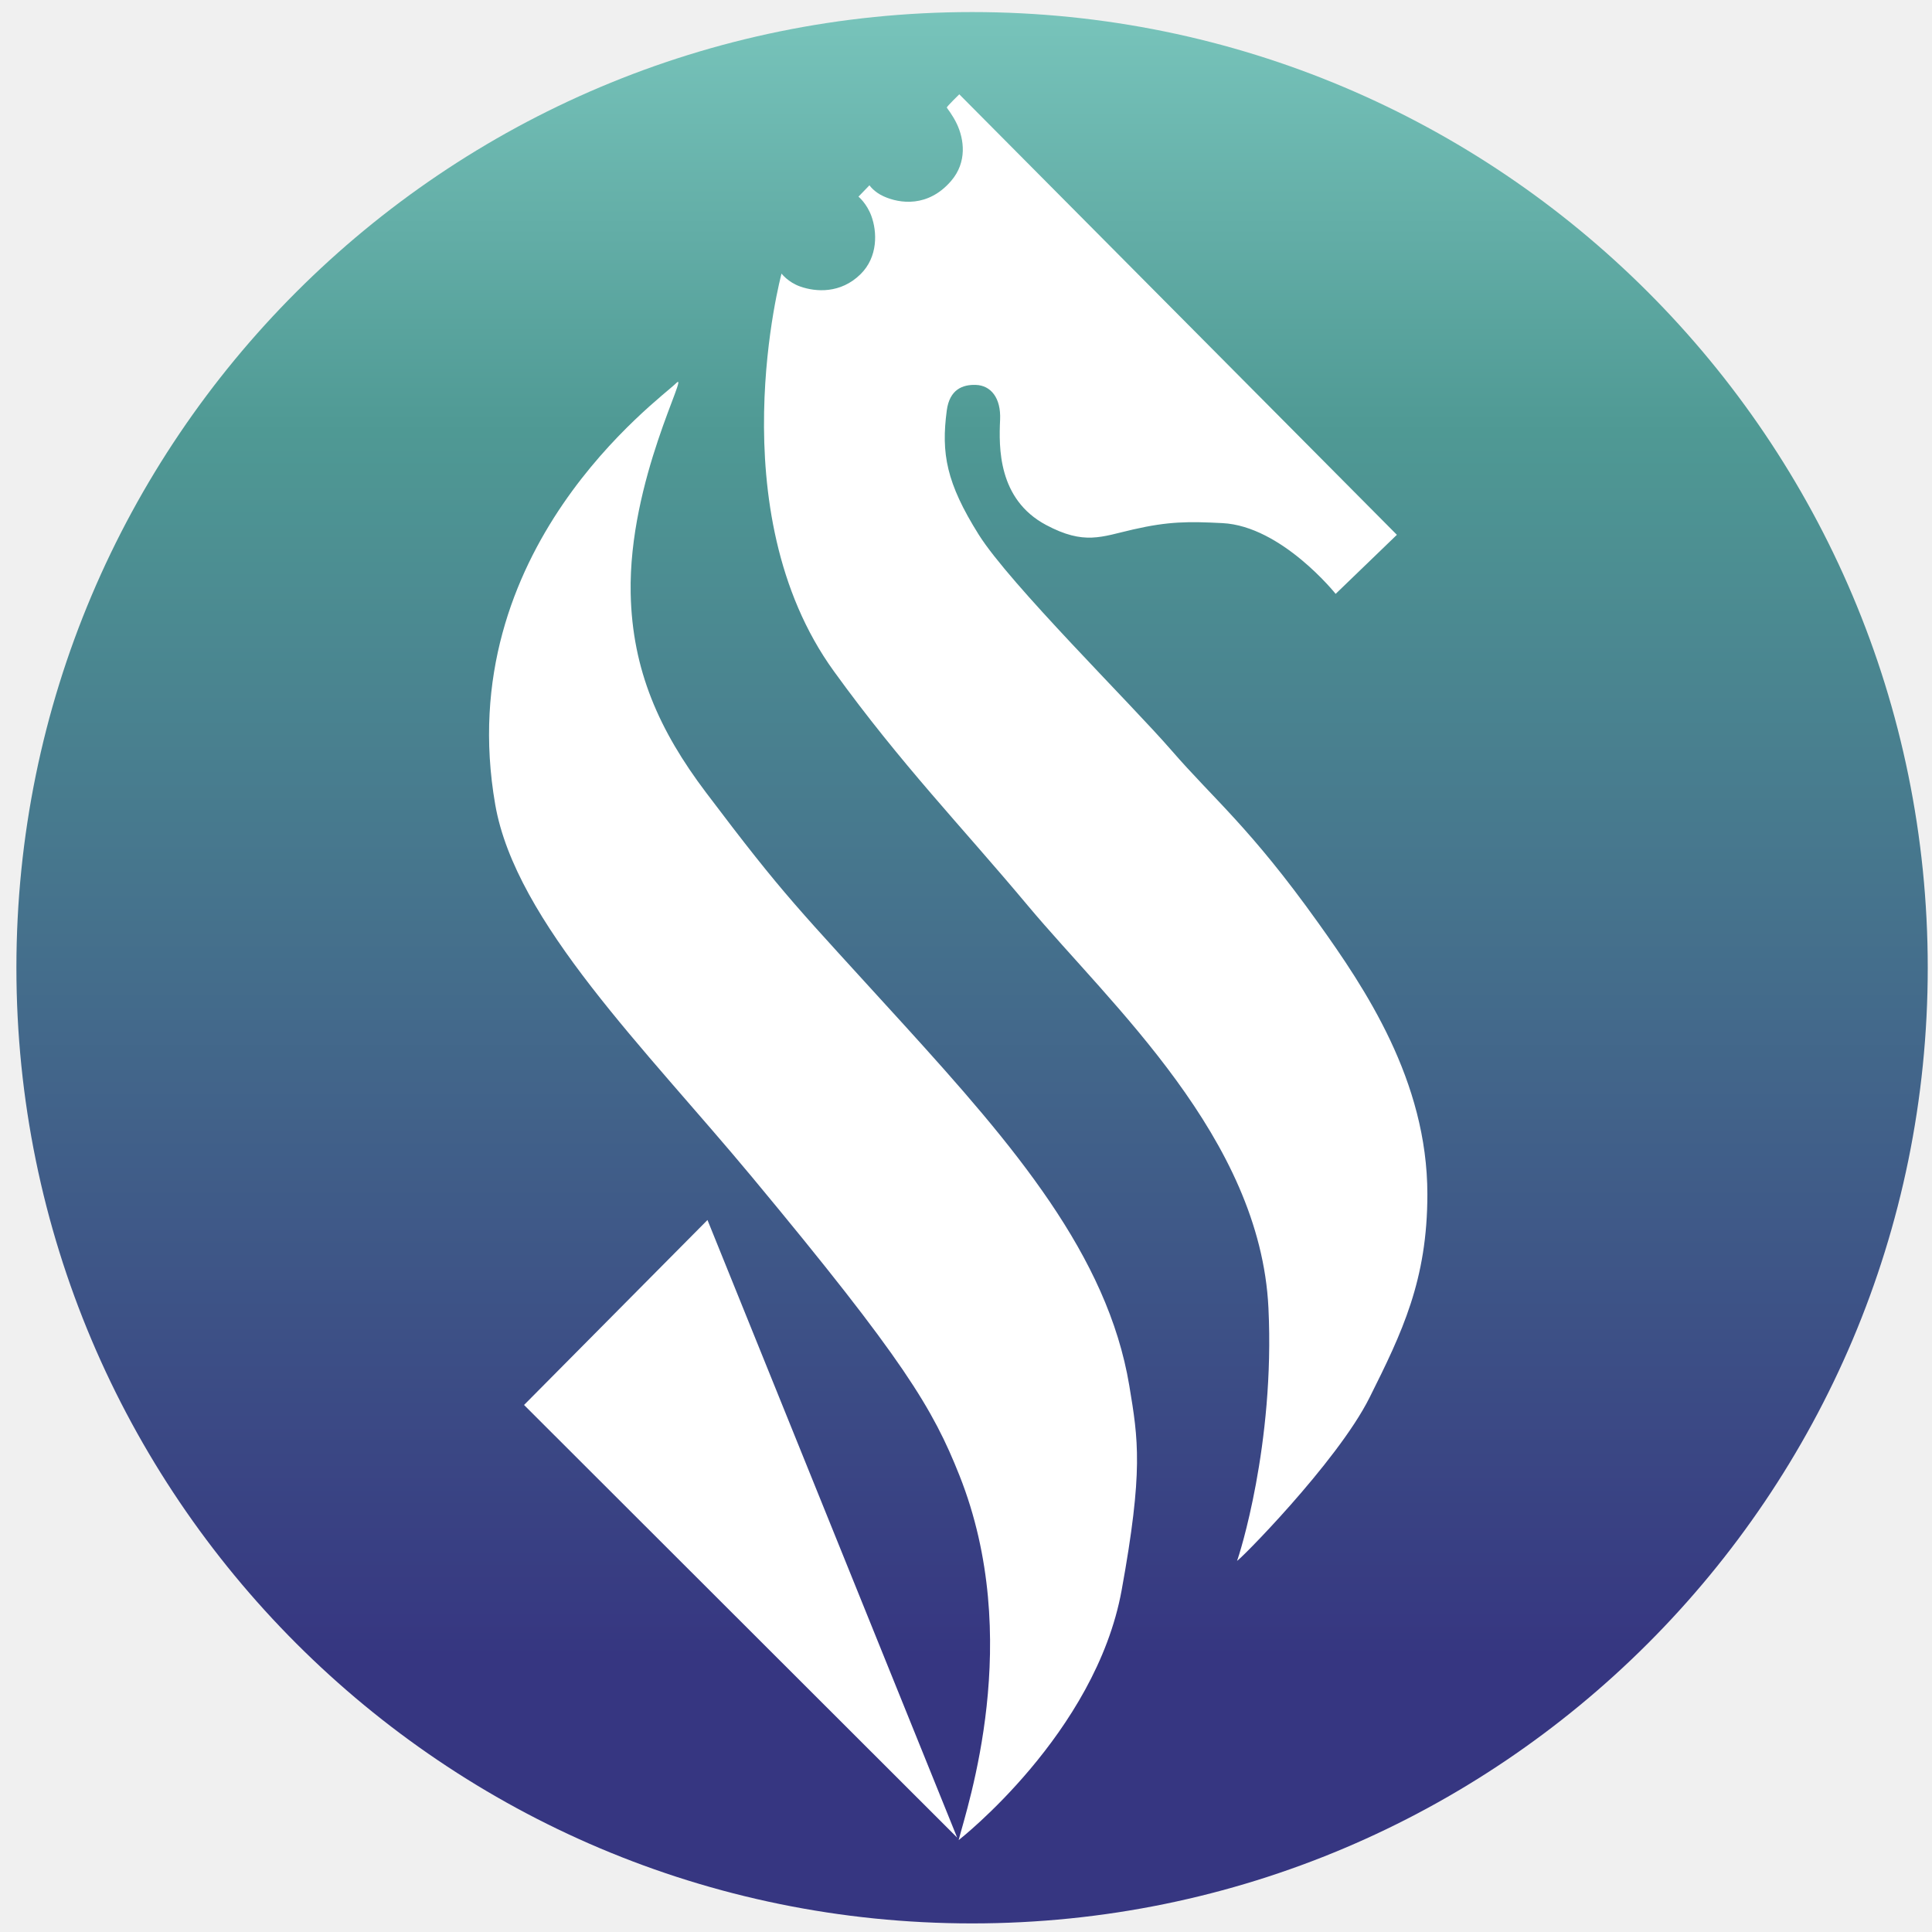
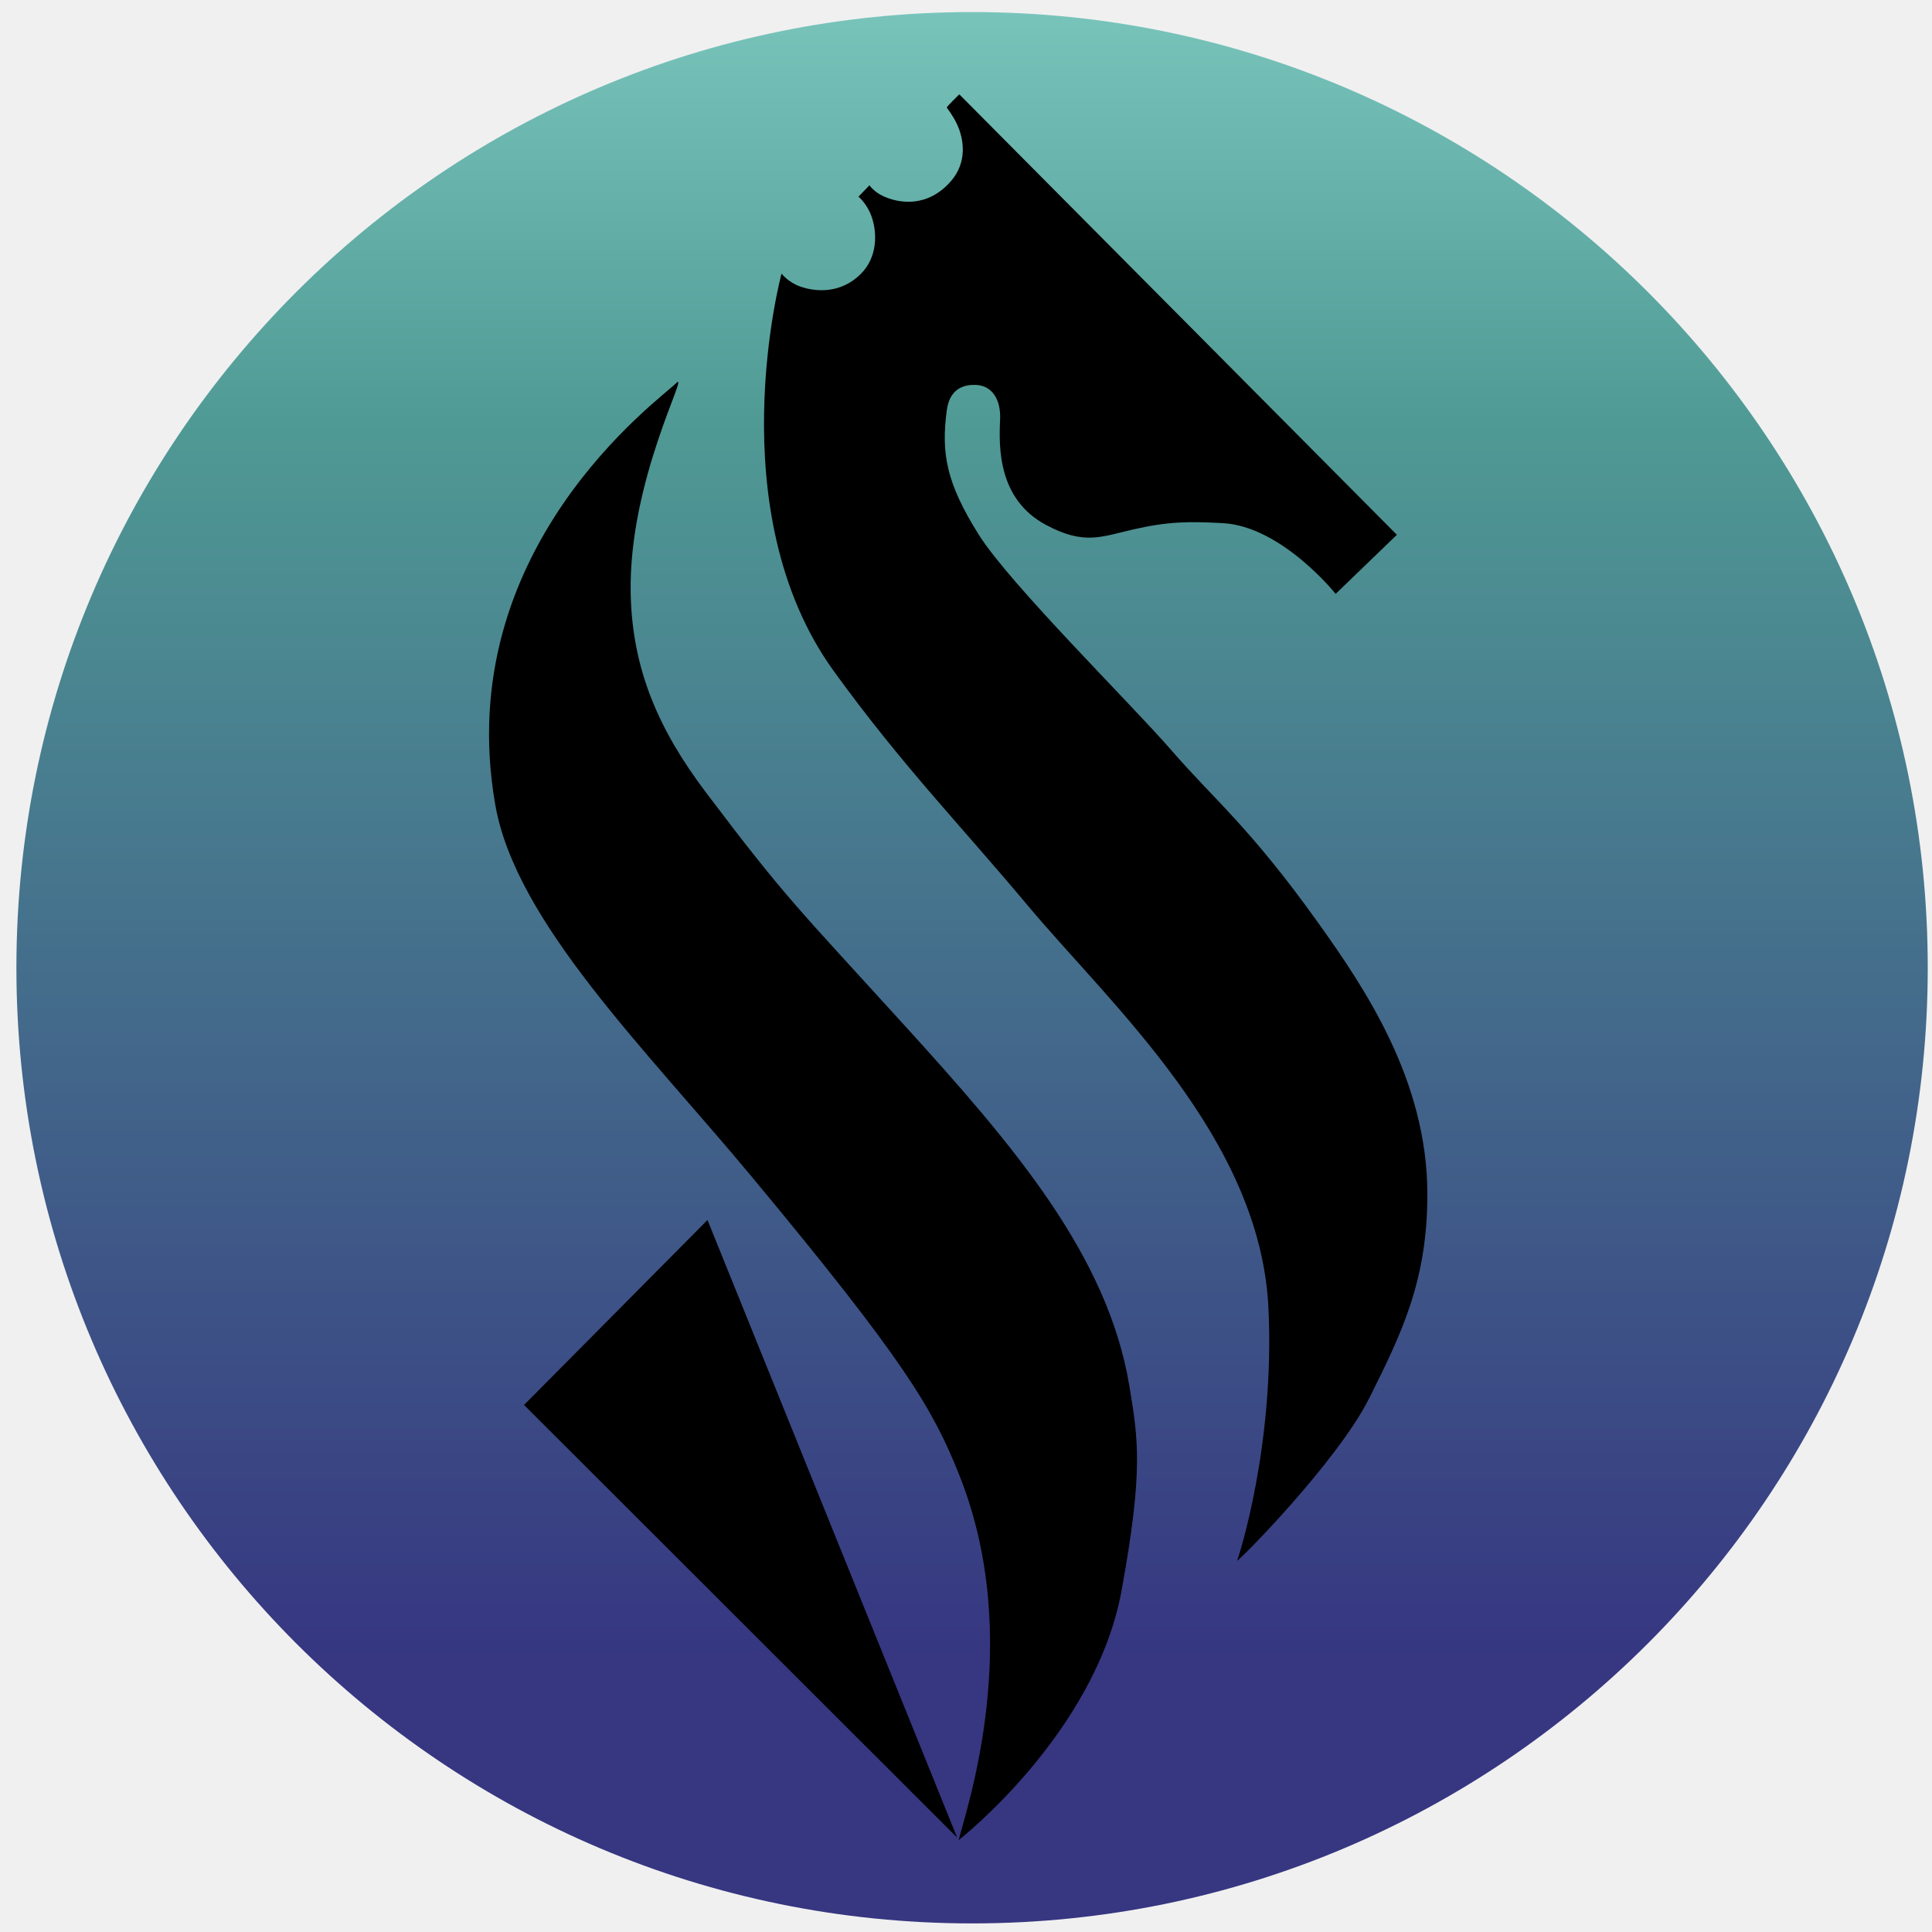
<svg xmlns="http://www.w3.org/2000/svg" width="100%" height="100%" viewBox="0 0 114 114" fill="none">
  <path fill-rule="evenodd" clip-rule="evenodd" d="M57.358 113.493C88.502 113.493 113.749 88.246 113.749 57.102C113.749 25.959 88.502 0.712 57.358 0.712C26.215 0.712 0.968 25.959 0.968 57.102C0.968 88.246 26.215 113.493 57.358 113.493Z" fill="url(#paint0_linear_0_3067)" />
-   <path fill-rule="evenodd" clip-rule="evenodd" d="M56.477 108.428L30.922 82.902L41.746 71.988L56.477 108.428Z" fill="#FFF" />
-   <path fill-rule="evenodd" clip-rule="evenodd" d="M39.898 22.608C38.936 23.57 26.598 32.388 29.222 47.477C30.428 54.408 38.079 61.879 44.386 69.468C53.356 80.262 55.055 83.134 56.616 87.067C60.442 96.703 57.074 106.579 56.567 108.577C56.567 108.577 64.646 102.286 66.184 93.831C67.466 86.779 67.168 84.957 66.635 81.758C65.353 74.066 59.83 67.609 53.361 60.493C46.95 53.441 46.373 53.006 41.657 46.761C38.899 43.108 37.305 39.545 37.214 35.012C37.08 28.333 40.747 21.758 39.898 22.608H39.898Z" fill="#FFF" />
-   <path fill-rule="evenodd" clip-rule="evenodd" d="M46.115 16.143C46.115 16.143 46.497 16.651 47.211 16.904C48.154 17.239 49.601 17.327 50.767 16.189C51.82 15.161 51.757 13.671 51.416 12.744C51.141 11.997 50.655 11.604 50.655 11.604L51.304 10.933C51.304 10.933 51.561 11.322 52.131 11.581C53.098 12.023 54.761 12.244 56.112 10.688C57.095 9.554 56.872 8.195 56.47 7.332C56.213 6.781 55.869 6.371 55.866 6.348C55.859 6.289 56.604 5.565 56.604 5.565L82.425 31.557L78.812 35.042C78.812 35.042 75.622 31.046 72.133 30.867C70.115 30.764 68.948 30.764 66.861 31.242C64.986 31.67 63.986 32.18 61.724 30.976C58.879 29.461 58.938 26.389 59.012 24.769C59.072 23.472 58.46 22.741 57.581 22.712C56.805 22.685 56.032 22.976 55.866 24.217C55.527 26.759 55.841 28.501 57.749 31.543C59.584 34.467 66.73 41.516 69.106 44.256C71.656 47.197 73.758 48.819 77.783 54.454C80.526 58.294 84.224 63.758 84.224 70.467C84.224 75.537 82.734 78.623 80.81 82.47C78.887 86.317 72.893 92.325 72.997 92.087C73.102 91.848 75.234 85.243 74.846 77.177C74.364 67.141 65.543 59.285 60.652 53.441C56.695 48.711 53.197 45.129 49.202 39.605C42.343 30.122 46.115 16.144 46.115 16.144V16.143Z" fill="#FFF" />
+   <path fill-rule="evenodd" clip-rule="evenodd" d="M56.477 108.428L30.922 82.902L41.746 71.988L56.477 108.428Z" fill="CURRENTCOLOR" />
+   <path fill-rule="evenodd" clip-rule="evenodd" d="M39.898 22.608C38.936 23.57 26.598 32.388 29.222 47.477C30.428 54.408 38.079 61.879 44.386 69.468C53.356 80.262 55.055 83.134 56.616 87.067C60.442 96.703 57.074 106.579 56.567 108.577C56.567 108.577 64.646 102.286 66.184 93.831C67.466 86.779 67.168 84.957 66.635 81.758C65.353 74.066 59.83 67.609 53.361 60.493C46.95 53.441 46.373 53.006 41.657 46.761C38.899 43.108 37.305 39.545 37.214 35.012C37.08 28.333 40.747 21.758 39.898 22.608H39.898Z" fill="CURRENTCOLOR" />
+   <path fill-rule="evenodd" clip-rule="evenodd" d="M46.115 16.143C46.115 16.143 46.497 16.651 47.211 16.904C48.154 17.239 49.601 17.327 50.767 16.189C51.82 15.161 51.757 13.671 51.416 12.744C51.141 11.997 50.655 11.604 50.655 11.604L51.304 10.933C51.304 10.933 51.561 11.322 52.131 11.581C53.098 12.023 54.761 12.244 56.112 10.688C57.095 9.554 56.872 8.195 56.47 7.332C56.213 6.781 55.869 6.371 55.866 6.348C55.859 6.289 56.604 5.565 56.604 5.565L82.425 31.557L78.812 35.042C78.812 35.042 75.622 31.046 72.133 30.867C70.115 30.764 68.948 30.764 66.861 31.242C64.986 31.67 63.986 32.18 61.724 30.976C58.879 29.461 58.938 26.389 59.012 24.769C59.072 23.472 58.46 22.741 57.581 22.712C56.805 22.685 56.032 22.976 55.866 24.217C55.527 26.759 55.841 28.501 57.749 31.543C59.584 34.467 66.73 41.516 69.106 44.256C71.656 47.197 73.758 48.819 77.783 54.454C80.526 58.294 84.224 63.758 84.224 70.467C84.224 75.537 82.734 78.623 80.81 82.47C78.887 86.317 72.893 92.325 72.997 92.087C73.102 91.848 75.234 85.243 74.846 77.177C74.364 67.141 65.543 59.285 60.652 53.441C56.695 48.711 53.197 45.129 49.202 39.605C42.343 30.122 46.115 16.144 46.115 16.144V16.143Z" fill="CURRENTCOLOR" />
  <defs>
    <linearGradient id="paint0_linear_0_3067" x1="57.361" y1="0.639" x2="57.361" y2="113.614" gradientUnits="userSpaceOnUse">
      <stop stop-color="#78C4BB" />
      <stop offset="0.22" stop-color="#4F9994" />
      <stop offset="0.86" stop-color="#363681" />
    </linearGradient>
  </defs>
</svg>
